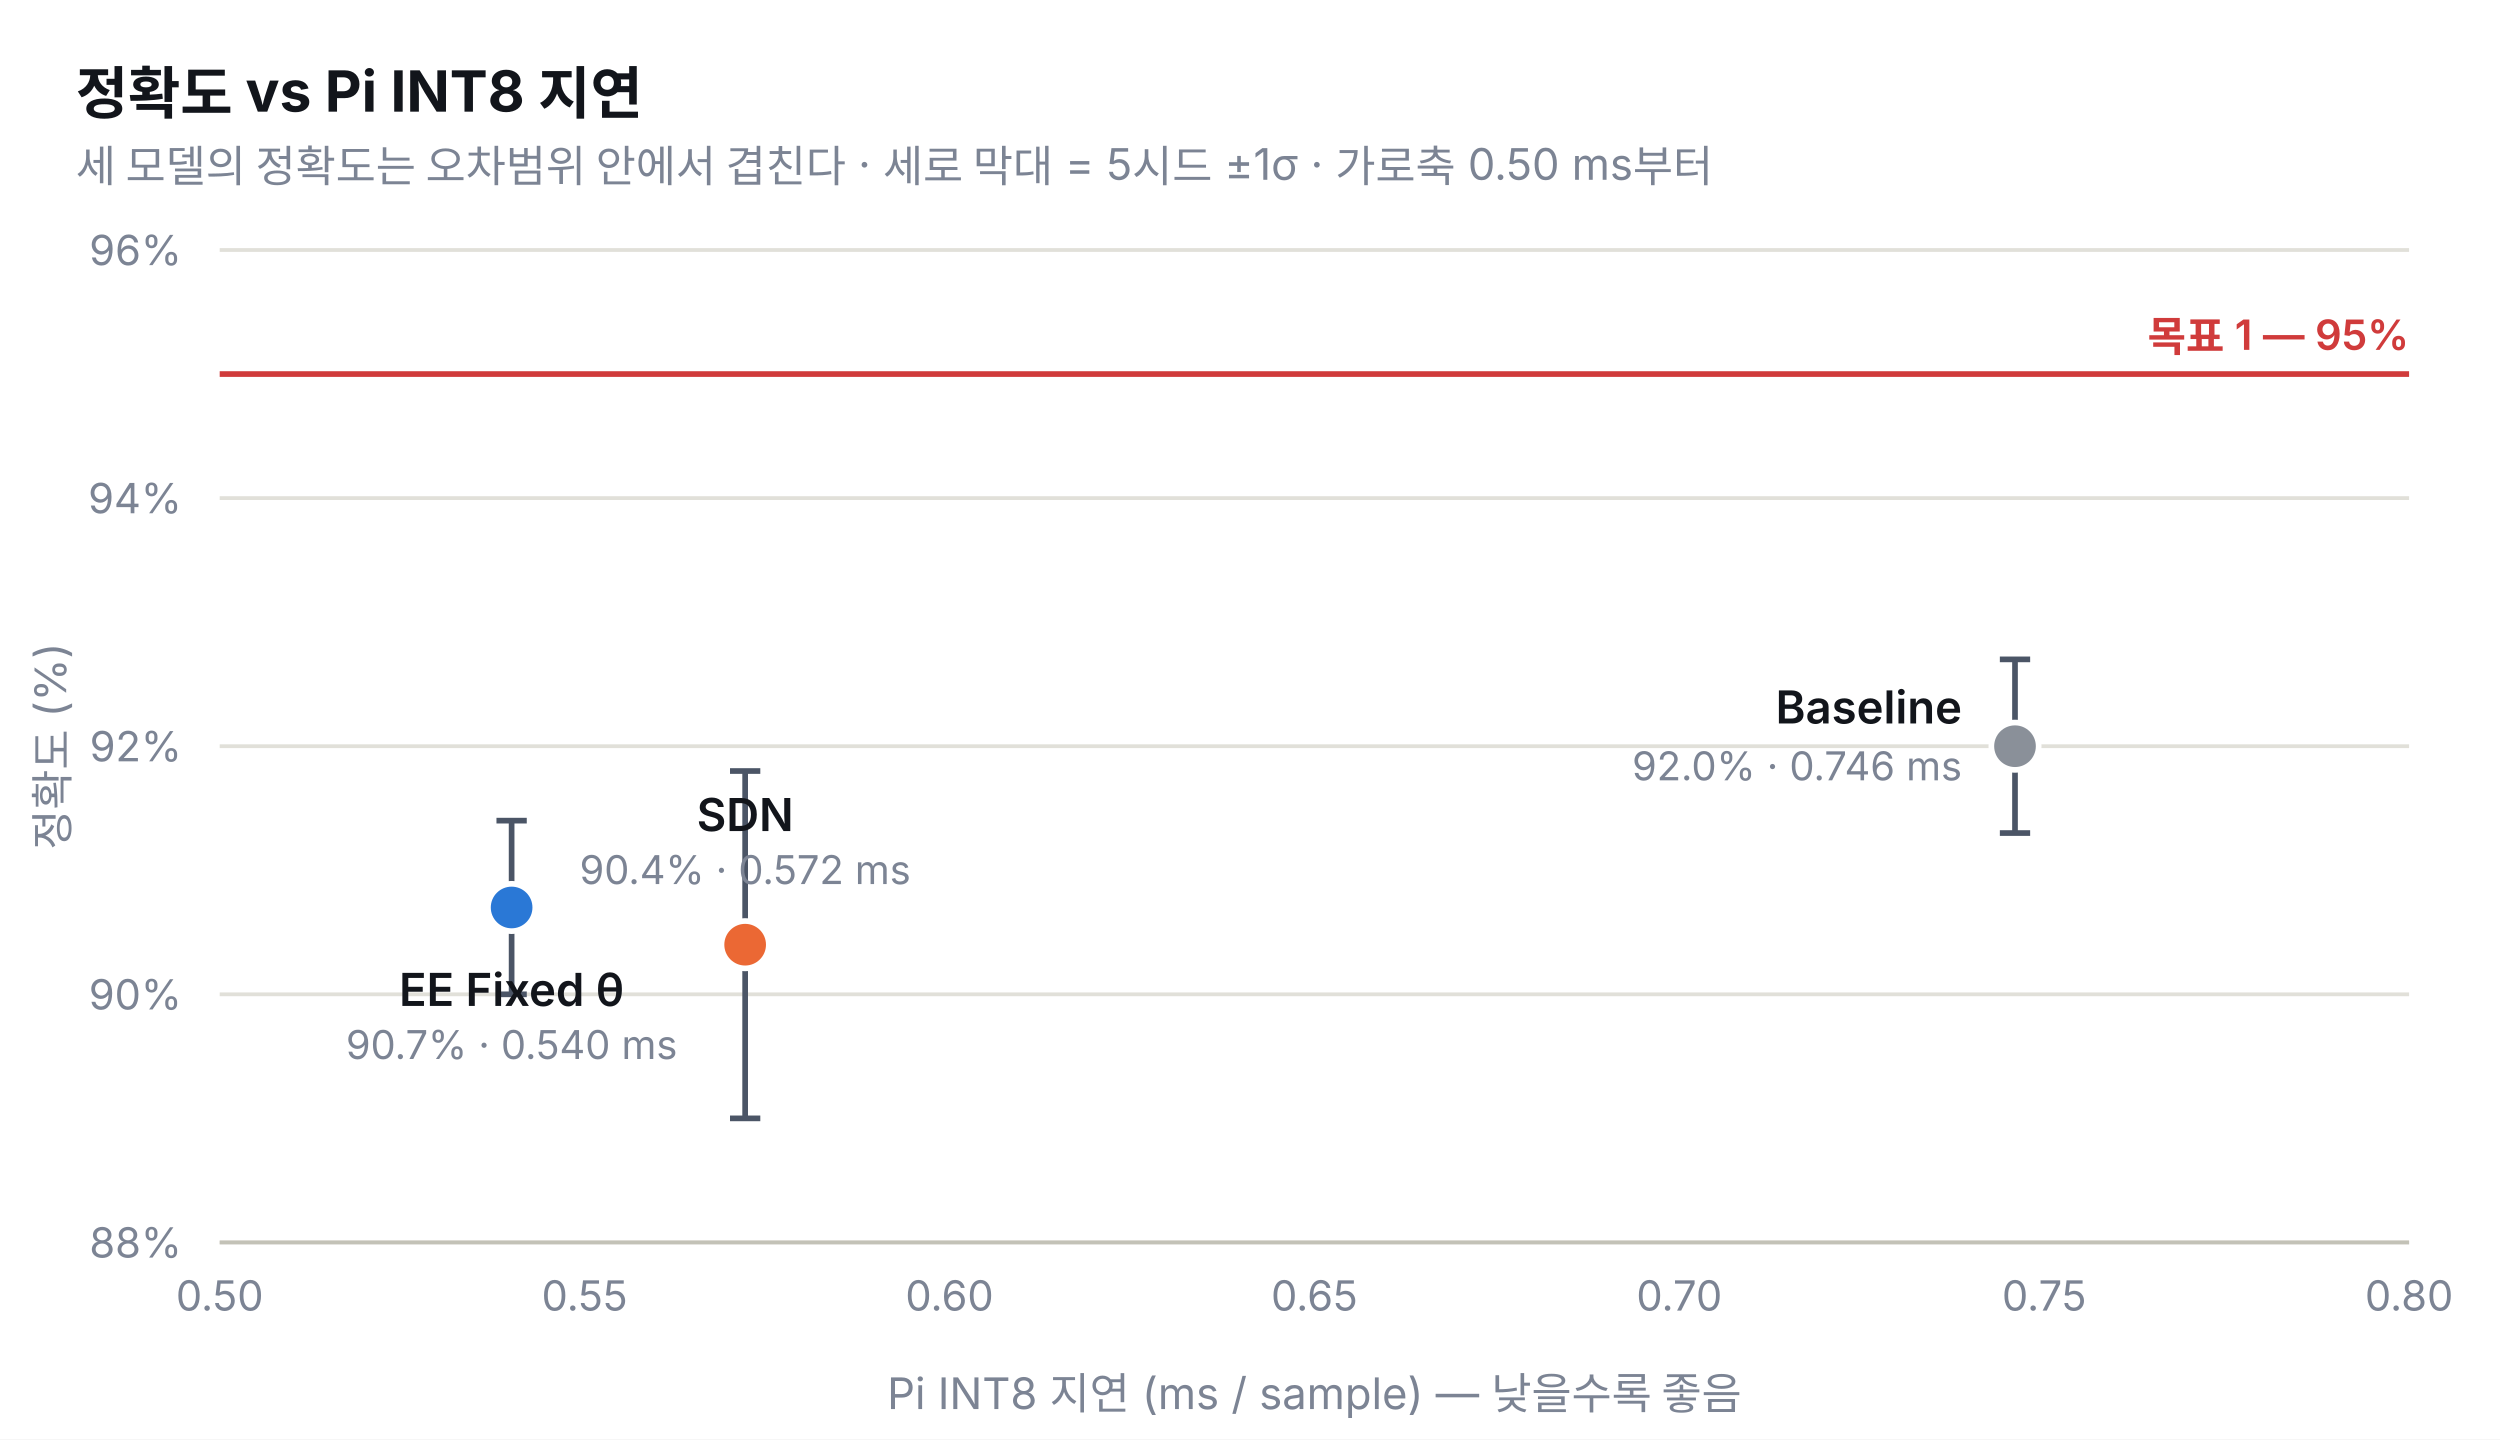
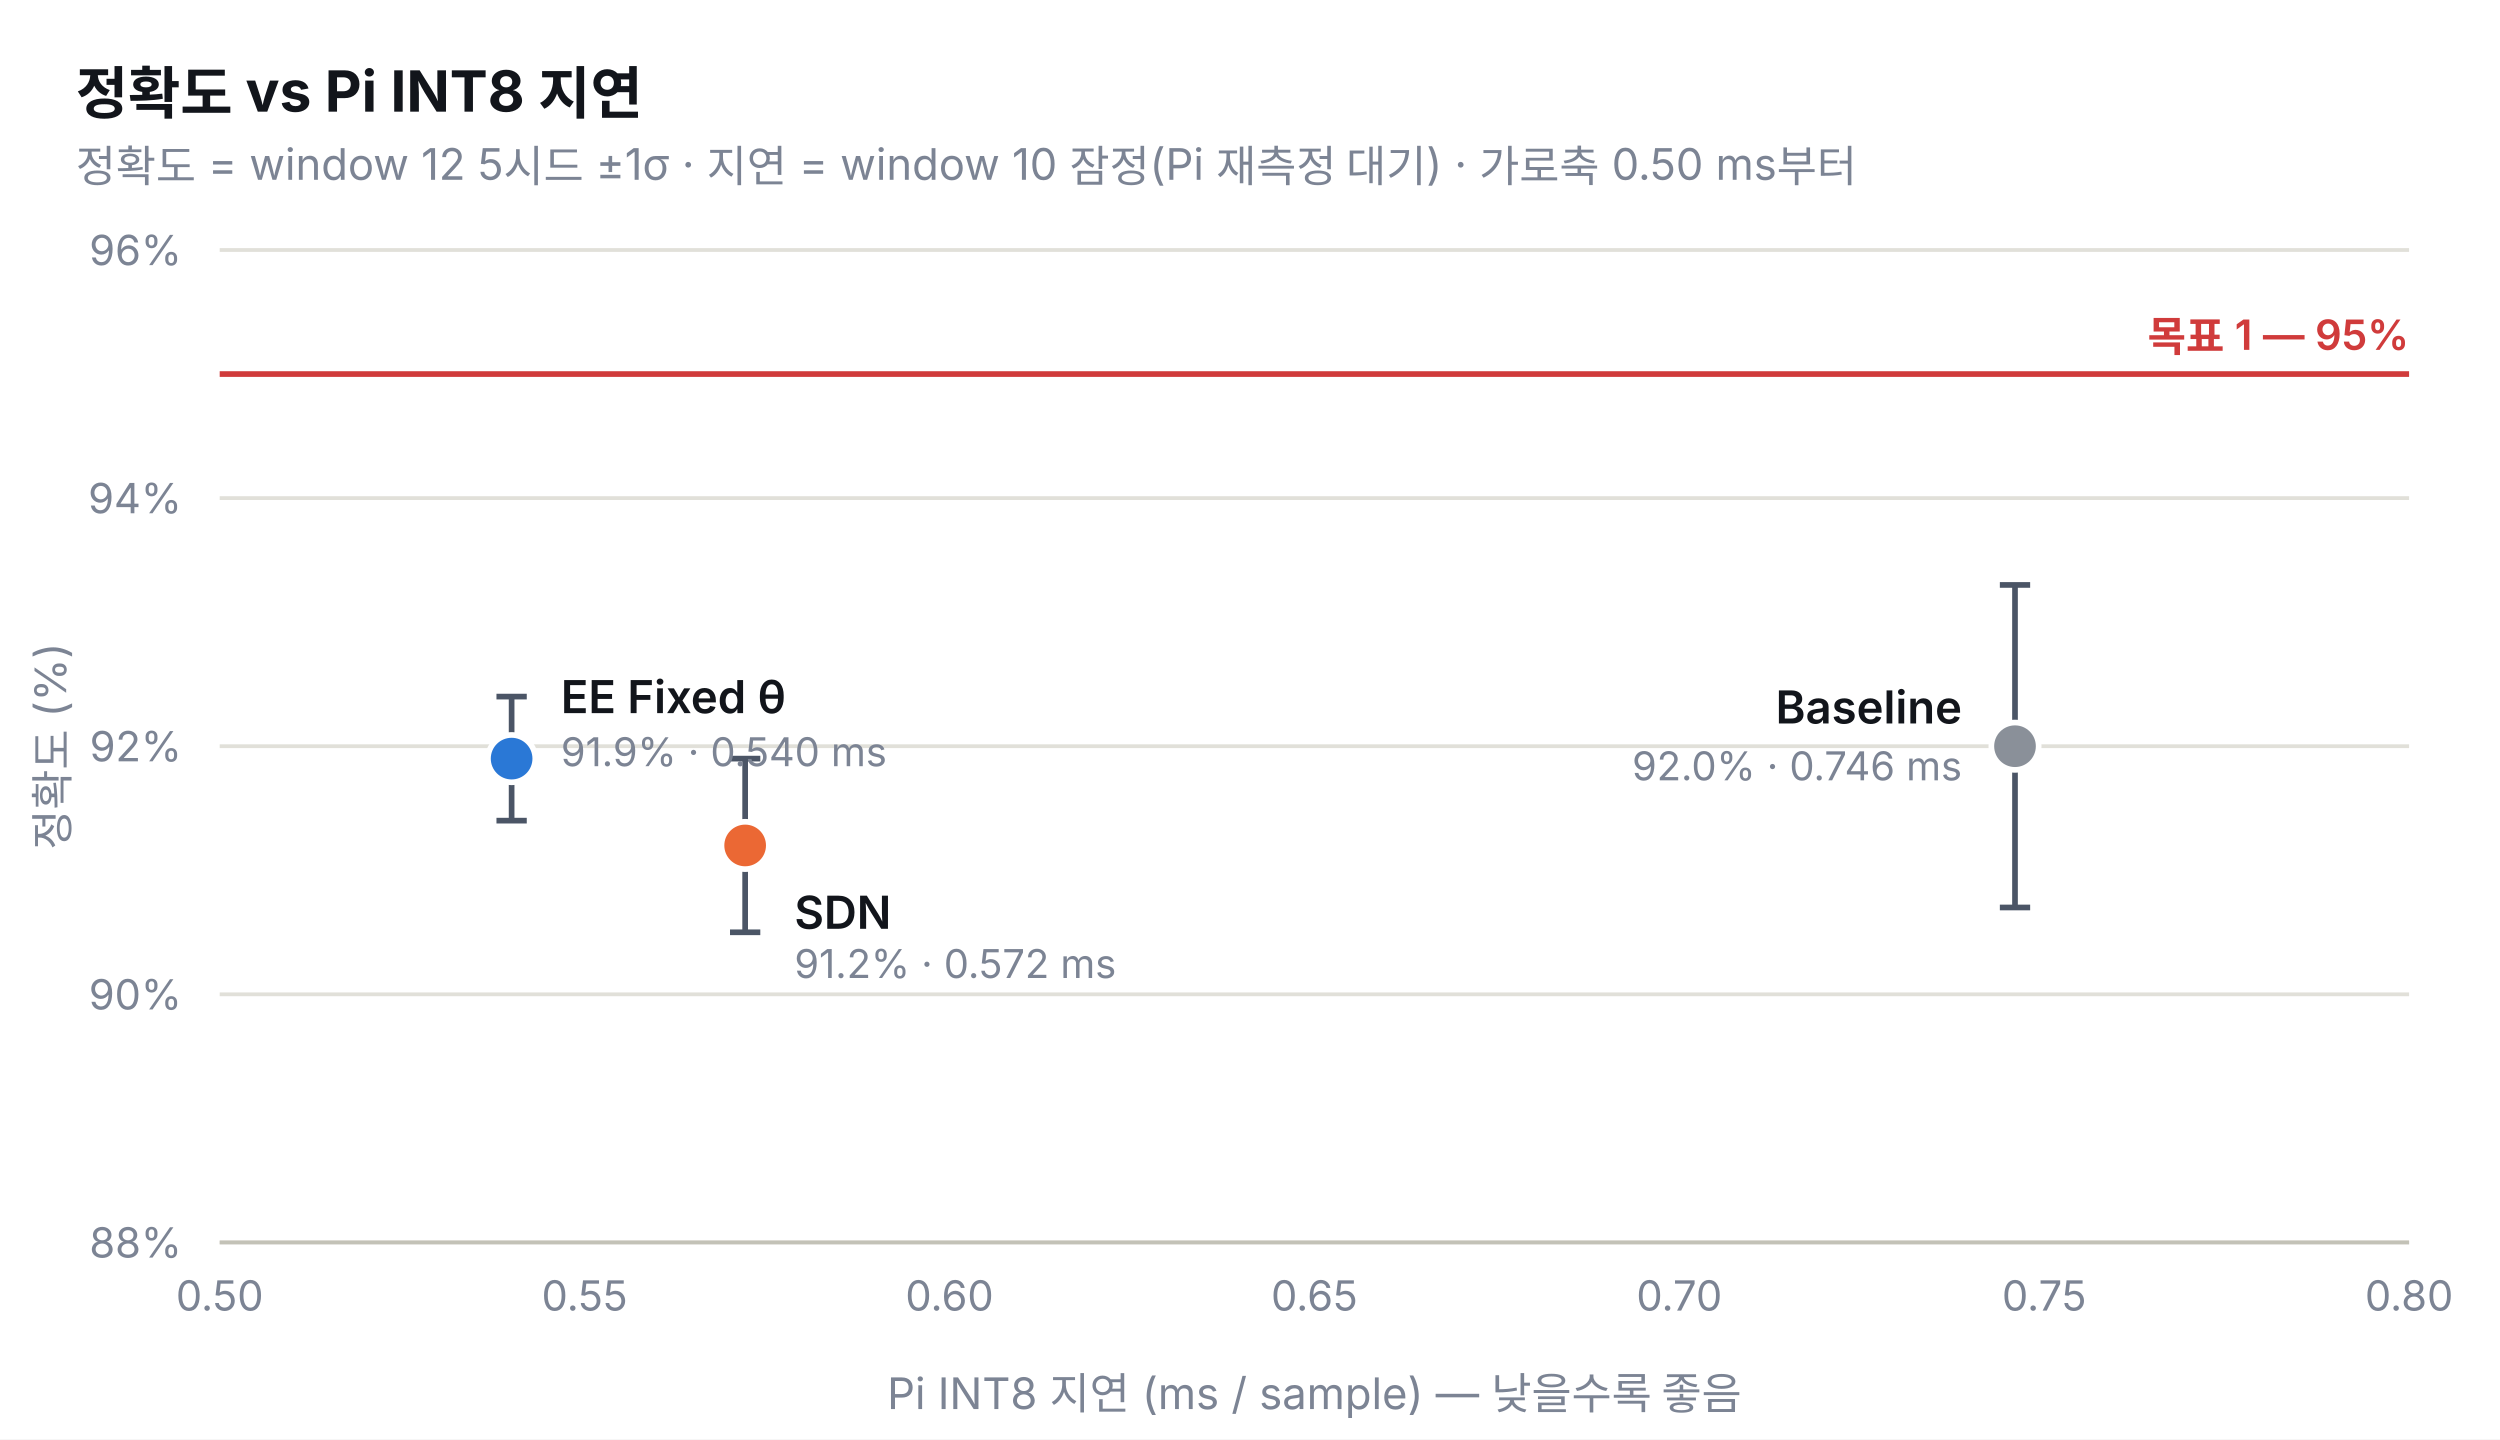
<svg xmlns="http://www.w3.org/2000/svg" width="660" height="380" viewBox="0 0 660 380" font-family="-apple-system, &quot;Segoe UI&quot;, &quot;Malgun Gothic&quot;, &quot;Noto Sans KR&quot;, system-ui, sans-serif">
  <rect x="0" y="0" width="660" height="380" fill="#ffffff" />
  <text x="20" y="30" text-anchor="start" font-size="15" font-weight="700" fill="#12151b" font-family="-apple-system, &quot;Segoe UI&quot;, &quot;Malgun Gothic&quot;, &quot;Noto Sans KR&quot;, system-ui, sans-serif" transform="undefined">정확도 vs Pi INT8 지연</text>
-   <text x="20" y="48" text-anchor="start" font-size="11.5" font-weight="400" fill="#7c8494" font-family="-apple-system, &quot;Segoe UI&quot;, &quot;Malgun Gothic&quot;, &quot;Noto Sans KR&quot;, system-ui, sans-serif" transform="undefined">세 모델의 정확도는 오차범위 안에서 겹친다 · 세로 막대 = 5시드 ±1σ · 가로축 0.50 ms부터</text>
+   <text x="20" y="48" text-anchor="start" font-size="11.5" font-weight="400" fill="#7c8494" font-family="-apple-system, &quot;Segoe UI&quot;, &quot;Malgun Gothic&quot;, &quot;Noto Sans KR&quot;, system-ui, sans-serif" transform="undefined">정확도 = window 12 5시드 ±1σ · 지연 = window 10 잠정(Pi 재측정 대기) · 가로축 0.50 ms부터</text>
  <line x1="58" y1="328" x2="636" y2="328" stroke="#e1e0d9" stroke-width="1" />
  <text x="48" y="332" text-anchor="end" font-size="11" font-weight="400" fill="#7c8494" font-family="-apple-system, &quot;Segoe UI&quot;, &quot;Malgun Gothic&quot;, &quot;Noto Sans KR&quot;, system-ui, sans-serif" transform="undefined">88%</text>
  <line x1="58" y1="262.5" x2="636" y2="262.5" stroke="#e1e0d9" stroke-width="1" />
  <text x="48" y="266.5" text-anchor="end" font-size="11" font-weight="400" fill="#7c8494" font-family="-apple-system, &quot;Segoe UI&quot;, &quot;Malgun Gothic&quot;, &quot;Noto Sans KR&quot;, system-ui, sans-serif" transform="undefined">90%</text>
  <line x1="58" y1="197" x2="636" y2="197" stroke="#e1e0d9" stroke-width="1" />
  <text x="48" y="201" text-anchor="end" font-size="11" font-weight="400" fill="#7c8494" font-family="-apple-system, &quot;Segoe UI&quot;, &quot;Malgun Gothic&quot;, &quot;Noto Sans KR&quot;, system-ui, sans-serif" transform="undefined">92%</text>
  <line x1="58" y1="131.5" x2="636" y2="131.5" stroke="#e1e0d9" stroke-width="1" />
  <text x="48" y="135.5" text-anchor="end" font-size="11" font-weight="400" fill="#7c8494" font-family="-apple-system, &quot;Segoe UI&quot;, &quot;Malgun Gothic&quot;, &quot;Noto Sans KR&quot;, system-ui, sans-serif" transform="undefined">94%</text>
  <line x1="58" y1="66" x2="636" y2="66" stroke="#e1e0d9" stroke-width="1" />
  <text x="48" y="70" text-anchor="end" font-size="11" font-weight="400" fill="#7c8494" font-family="-apple-system, &quot;Segoe UI&quot;, &quot;Malgun Gothic&quot;, &quot;Noto Sans KR&quot;, system-ui, sans-serif" transform="undefined">96%</text>
  <text x="58" y="346" text-anchor="middle" font-size="11" font-weight="400" fill="#7c8494" font-family="-apple-system, &quot;Segoe UI&quot;, &quot;Malgun Gothic&quot;, &quot;Noto Sans KR&quot;, system-ui, sans-serif" transform="undefined">0.50</text>
  <text x="154.333" y="346" text-anchor="middle" font-size="11" font-weight="400" fill="#7c8494" font-family="-apple-system, &quot;Segoe UI&quot;, &quot;Malgun Gothic&quot;, &quot;Noto Sans KR&quot;, system-ui, sans-serif" transform="undefined">0.55</text>
  <text x="250.667" y="346" text-anchor="middle" font-size="11" font-weight="400" fill="#7c8494" font-family="-apple-system, &quot;Segoe UI&quot;, &quot;Malgun Gothic&quot;, &quot;Noto Sans KR&quot;, system-ui, sans-serif" transform="undefined">0.60</text>
  <text x="347" y="346" text-anchor="middle" font-size="11" font-weight="400" fill="#7c8494" font-family="-apple-system, &quot;Segoe UI&quot;, &quot;Malgun Gothic&quot;, &quot;Noto Sans KR&quot;, system-ui, sans-serif" transform="undefined">0.65</text>
  <text x="443.333" y="346" text-anchor="middle" font-size="11" font-weight="400" fill="#7c8494" font-family="-apple-system, &quot;Segoe UI&quot;, &quot;Malgun Gothic&quot;, &quot;Noto Sans KR&quot;, system-ui, sans-serif" transform="undefined">0.70</text>
  <text x="539.667" y="346" text-anchor="middle" font-size="11" font-weight="400" fill="#7c8494" font-family="-apple-system, &quot;Segoe UI&quot;, &quot;Malgun Gothic&quot;, &quot;Noto Sans KR&quot;, system-ui, sans-serif" transform="undefined">0.75</text>
  <text x="636" y="346" text-anchor="middle" font-size="11" font-weight="400" fill="#7c8494" font-family="-apple-system, &quot;Segoe UI&quot;, &quot;Malgun Gothic&quot;, &quot;Noto Sans KR&quot;, system-ui, sans-serif" transform="undefined">0.80</text>
  <line x1="58" y1="328" x2="636" y2="328" stroke="#c3c2b7" stroke-width="1" />
  <text x="347" y="372" text-anchor="middle" font-size="11.5" font-weight="400" fill="#7c8494" font-family="-apple-system, &quot;Segoe UI&quot;, &quot;Malgun Gothic&quot;, &quot;Noto Sans KR&quot;, system-ui, sans-serif" transform="undefined">Pi INT8 지연 (ms / sample) — 낮을수록 좋음</text>
  <text x="18" y="197" text-anchor="middle" font-size="11.5" font-weight="400" fill="#7c8494" font-family="-apple-system, &quot;Segoe UI&quot;, &quot;Malgun Gothic&quot;, &quot;Noto Sans KR&quot;, system-ui, sans-serif" transform="rotate(-90 18 197)">정확도 (%)</text>
  <line x1="58" y1="98.75" x2="636" y2="98.75" stroke="#d03b3b" stroke-width="1.5" />
  <text x="636" y="92.75" text-anchor="end" font-size="11" font-weight="600" fill="#d03b3b" font-family="-apple-system, &quot;Segoe UI&quot;, &quot;Malgun Gothic&quot;, &quot;Noto Sans KR&quot;, system-ui, sans-serif" transform="undefined">목표 1 — 95%</text>
-   <line x1="531.96" y1="219.925" x2="531.96" y2="174.075" stroke="#4b5566" stroke-width="1.5" />
-   <line x1="527.96" y1="219.925" x2="535.96" y2="219.925" stroke="#4b5566" stroke-width="1.5" />
-   <line x1="527.96" y1="174.075" x2="535.96" y2="174.075" stroke="#4b5566" stroke-width="1.5" />
+   <line x1="531.96" y1="239.575" x2="531.96" y2="154.425" stroke="#4b5566" stroke-width="1.5" />
+   <line x1="527.96" y1="239.575" x2="535.96" y2="239.575" stroke="#4b5566" stroke-width="1.5" />
+   <line x1="527.96" y1="154.425" x2="535.96" y2="154.425" stroke="#4b5566" stroke-width="1.5" />
  <circle cx="531.96" cy="197" r="7" fill="#ffffff" />
  <circle cx="531.96" cy="197" r="5.5" fill="#8a9099" />
  <text x="517.96" y="191" text-anchor="end" font-size="12" font-weight="600" fill="#12151b" font-family="-apple-system, &quot;Segoe UI&quot;, &quot;Malgun Gothic&quot;, &quot;Noto Sans KR&quot;, system-ui, sans-serif" transform="undefined">Baseline</text>
  <text x="517.96" y="206" text-anchor="end" font-size="10.5" font-weight="400" fill="#7c8494" font-family="-apple-system, &quot;Segoe UI&quot;, &quot;Malgun Gothic&quot;, &quot;Noto Sans KR&quot;, system-ui, sans-serif" transform="undefined">92.0% · 0.746 ms</text>
-   <line x1="196.72" y1="295.25" x2="196.72" y2="203.55" stroke="#4b5566" stroke-width="1.5" />
-   <line x1="192.72" y1="295.25" x2="200.72" y2="295.25" stroke="#4b5566" stroke-width="1.5" />
-   <line x1="192.72" y1="203.55" x2="200.72" y2="203.55" stroke="#4b5566" stroke-width="1.5" />
-   <circle cx="196.72" cy="249.4" r="7" fill="#ffffff" />
-   <circle cx="196.72" cy="249.4" r="5.5" fill="#eb6834" />
-   <text x="196.72" y="219.4" text-anchor="middle" font-size="12" font-weight="600" fill="#12151b" font-family="-apple-system, &quot;Segoe UI&quot;, &quot;Malgun Gothic&quot;, &quot;Noto Sans KR&quot;, system-ui, sans-serif" transform="undefined">SDN</text>
-   <text x="196.72" y="233.4" text-anchor="middle" font-size="10.5" font-weight="400" fill="#7c8494" font-family="-apple-system, &quot;Segoe UI&quot;, &quot;Malgun Gothic&quot;, &quot;Noto Sans KR&quot;, system-ui, sans-serif" transform="undefined">90.4% · 0.572 ms</text>
-   <line x1="135.067" y1="262.5" x2="135.067" y2="216.65" stroke="#4b5566" stroke-width="1.5" />
-   <line x1="131.067" y1="262.5" x2="139.067" y2="262.5" stroke="#4b5566" stroke-width="1.5" />
+   <line x1="196.72" y1="246.125" x2="196.72" y2="200.275" stroke="#4b5566" stroke-width="1.5" />
+   <line x1="192.72" y1="246.125" x2="200.72" y2="246.125" stroke="#4b5566" stroke-width="1.5" />
+   <line x1="192.72" y1="200.275" x2="200.72" y2="200.275" stroke="#4b5566" stroke-width="1.5" />
+   <circle cx="196.72" cy="223.2" r="7" fill="#ffffff" />
+   <circle cx="196.72" cy="223.2" r="5.5" fill="#eb6834" />
+   <text x="209.72" y="245.2" text-anchor="start" font-size="12" font-weight="600" fill="#12151b" font-family="-apple-system, &quot;Segoe UI&quot;, &quot;Malgun Gothic&quot;, &quot;Noto Sans KR&quot;, system-ui, sans-serif" transform="undefined">SDN</text>
+   <text x="209.72" y="258.2" text-anchor="start" font-size="10.5" font-weight="400" fill="#7c8494" font-family="-apple-system, &quot;Segoe UI&quot;, &quot;Malgun Gothic&quot;, &quot;Noto Sans KR&quot;, system-ui, sans-serif" transform="undefined">91.2% · 0.572 ms</text>
+   <line x1="135.067" y1="216.65" x2="135.067" y2="183.9" stroke="#4b5566" stroke-width="1.5" />
  <line x1="131.067" y1="216.65" x2="139.067" y2="216.65" stroke="#4b5566" stroke-width="1.5" />
-   <circle cx="135.067" cy="239.575" r="7" fill="#ffffff" />
-   <circle cx="135.067" cy="239.575" r="5.5" fill="#2a78d6" />
-   <text x="135.067" y="265.575" text-anchor="middle" font-size="12" font-weight="600" fill="#12151b" font-family="-apple-system, &quot;Segoe UI&quot;, &quot;Malgun Gothic&quot;, &quot;Noto Sans KR&quot;, system-ui, sans-serif" transform="undefined">EE Fixed θ</text>
-   <text x="135.067" y="279.575" text-anchor="middle" font-size="10.5" font-weight="400" fill="#7c8494" font-family="-apple-system, &quot;Segoe UI&quot;, &quot;Malgun Gothic&quot;, &quot;Noto Sans KR&quot;, system-ui, sans-serif" transform="undefined">90.7% · 0.540 ms</text>
+   <line x1="131.067" y1="183.9" x2="139.067" y2="183.9" stroke="#4b5566" stroke-width="1.5" />
+   <circle cx="135.067" cy="200.275" r="7" fill="#ffffff" />
+   <circle cx="135.067" cy="200.275" r="5.5" fill="#2a78d6" />
+   <text x="148.067" y="188.275" text-anchor="start" font-size="12" font-weight="600" fill="#12151b" font-family="-apple-system, &quot;Segoe UI&quot;, &quot;Malgun Gothic&quot;, &quot;Noto Sans KR&quot;, system-ui, sans-serif" transform="undefined">EE Fixed θ</text>
+   <text x="148.067" y="202.275" text-anchor="start" font-size="10.5" font-weight="400" fill="#7c8494" font-family="-apple-system, &quot;Segoe UI&quot;, &quot;Malgun Gothic&quot;, &quot;Noto Sans KR&quot;, system-ui, sans-serif" transform="undefined">91.9% · 0.540 ms</text>
</svg>
